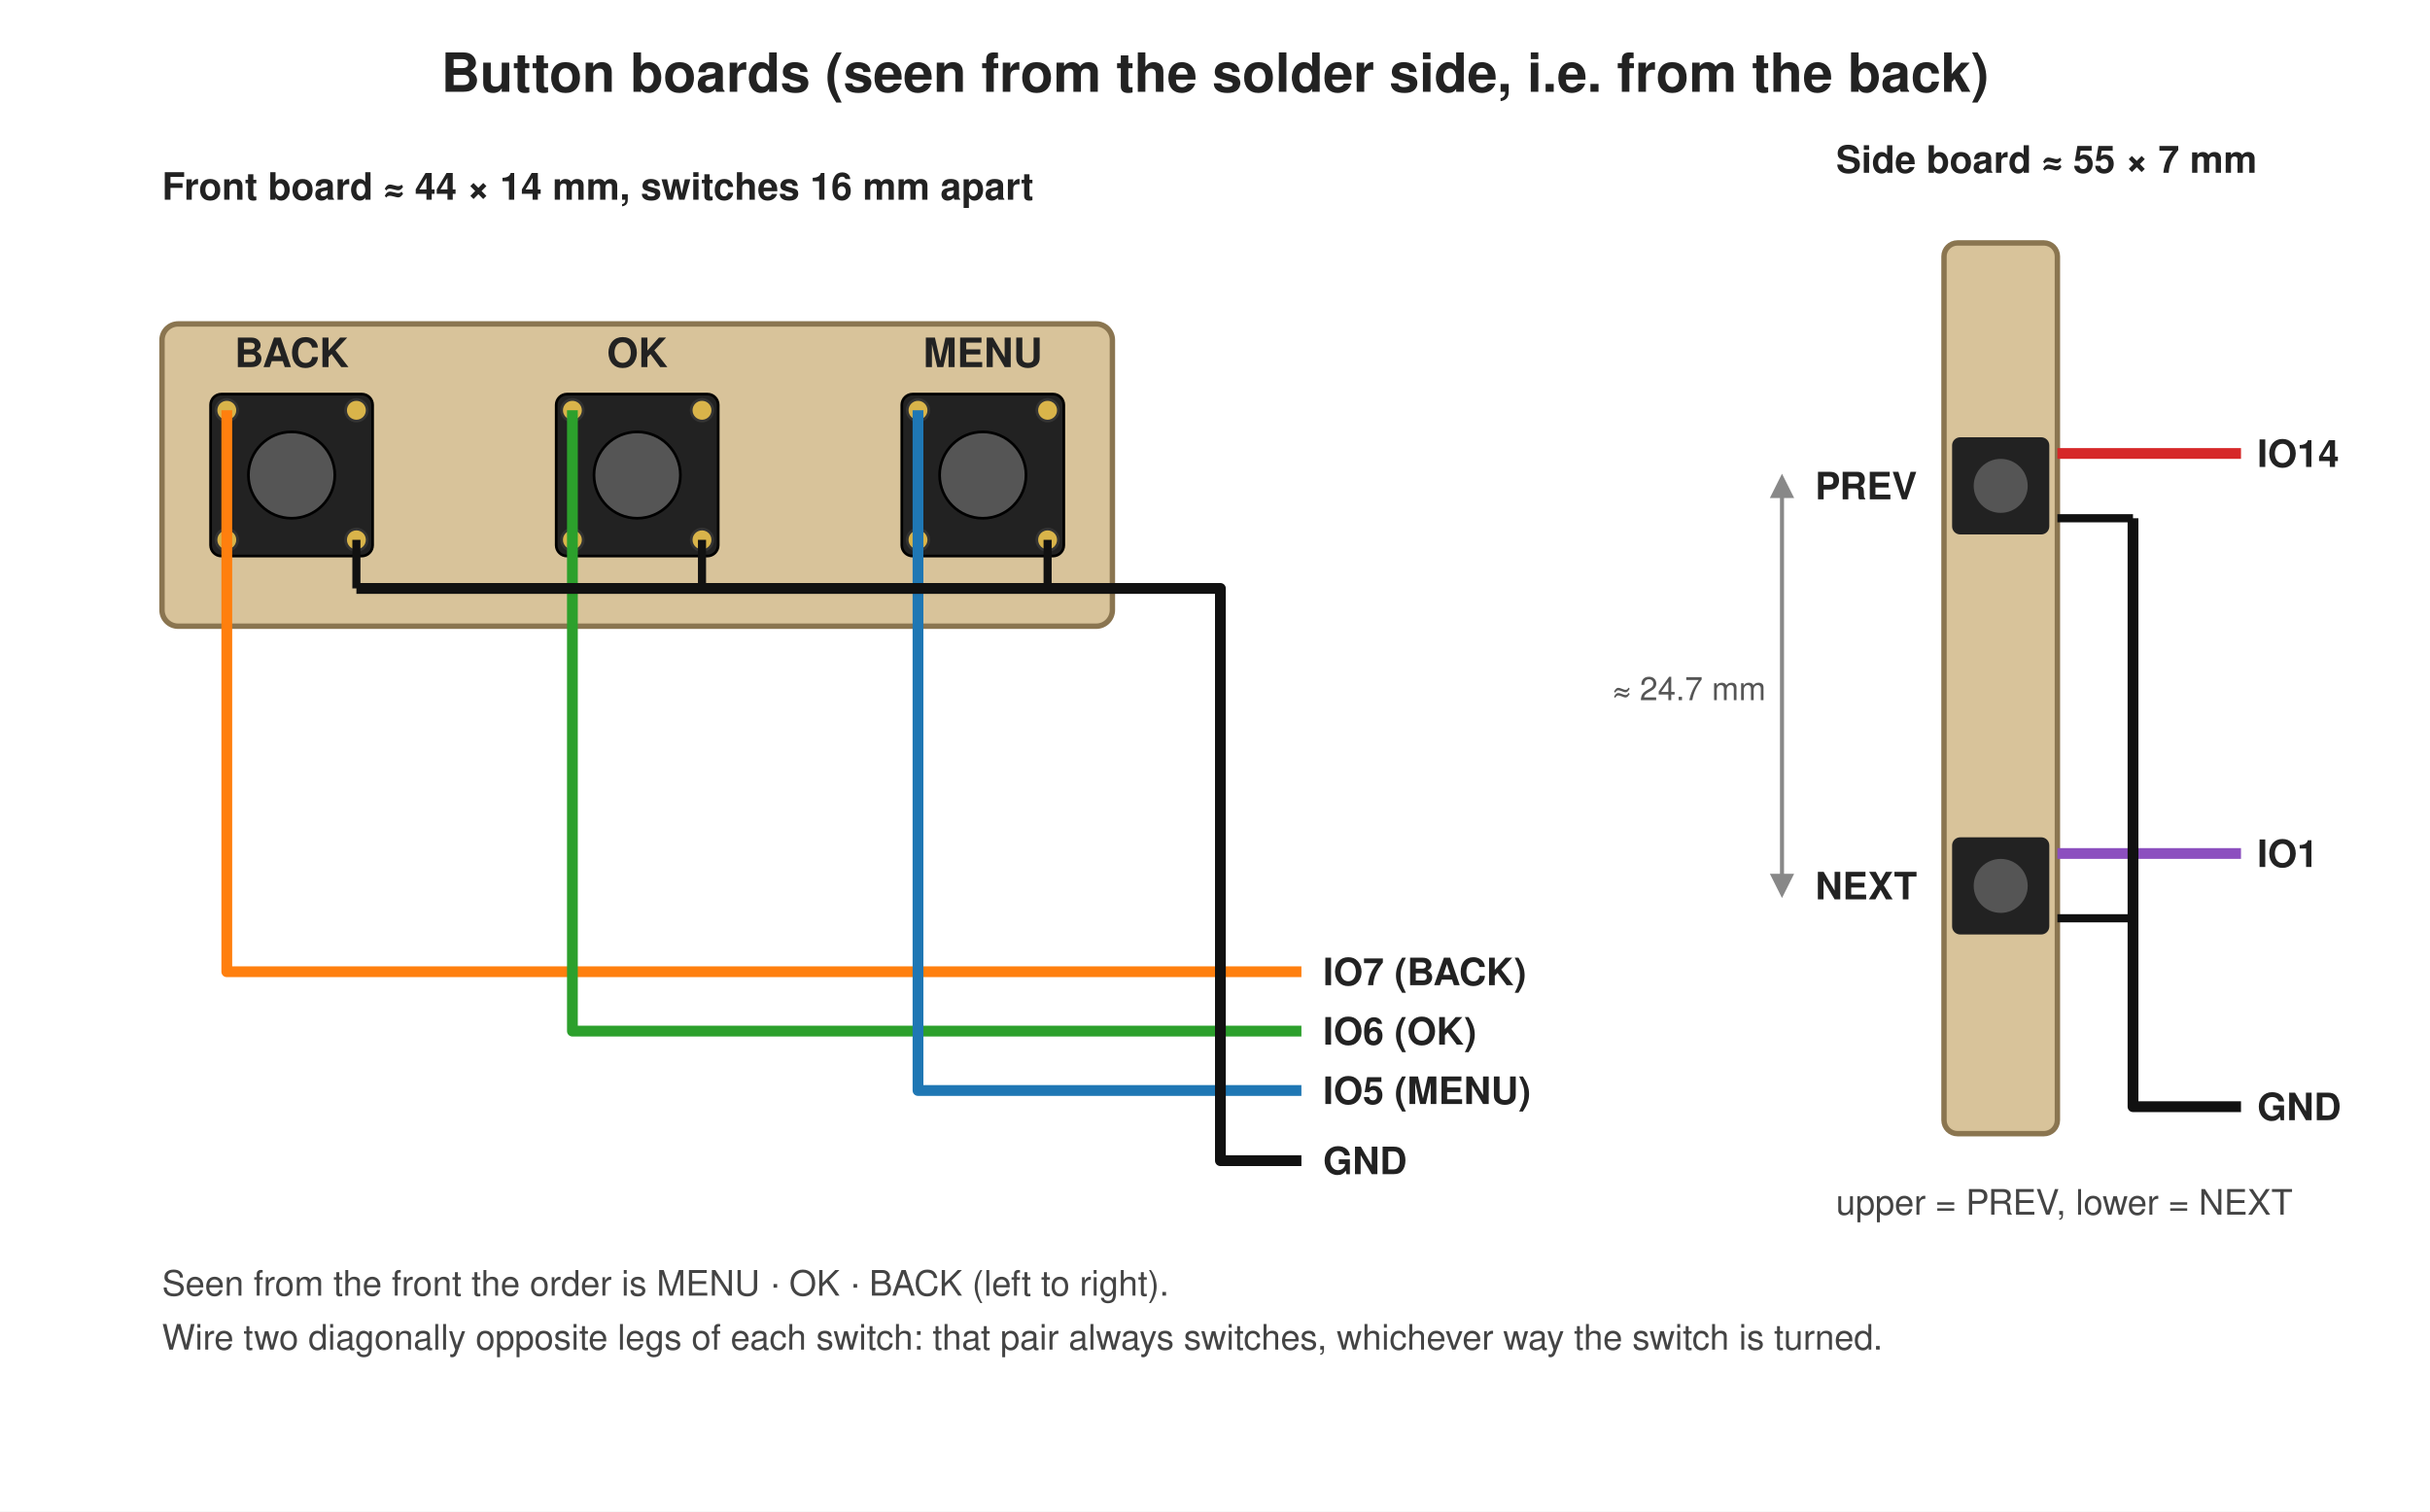
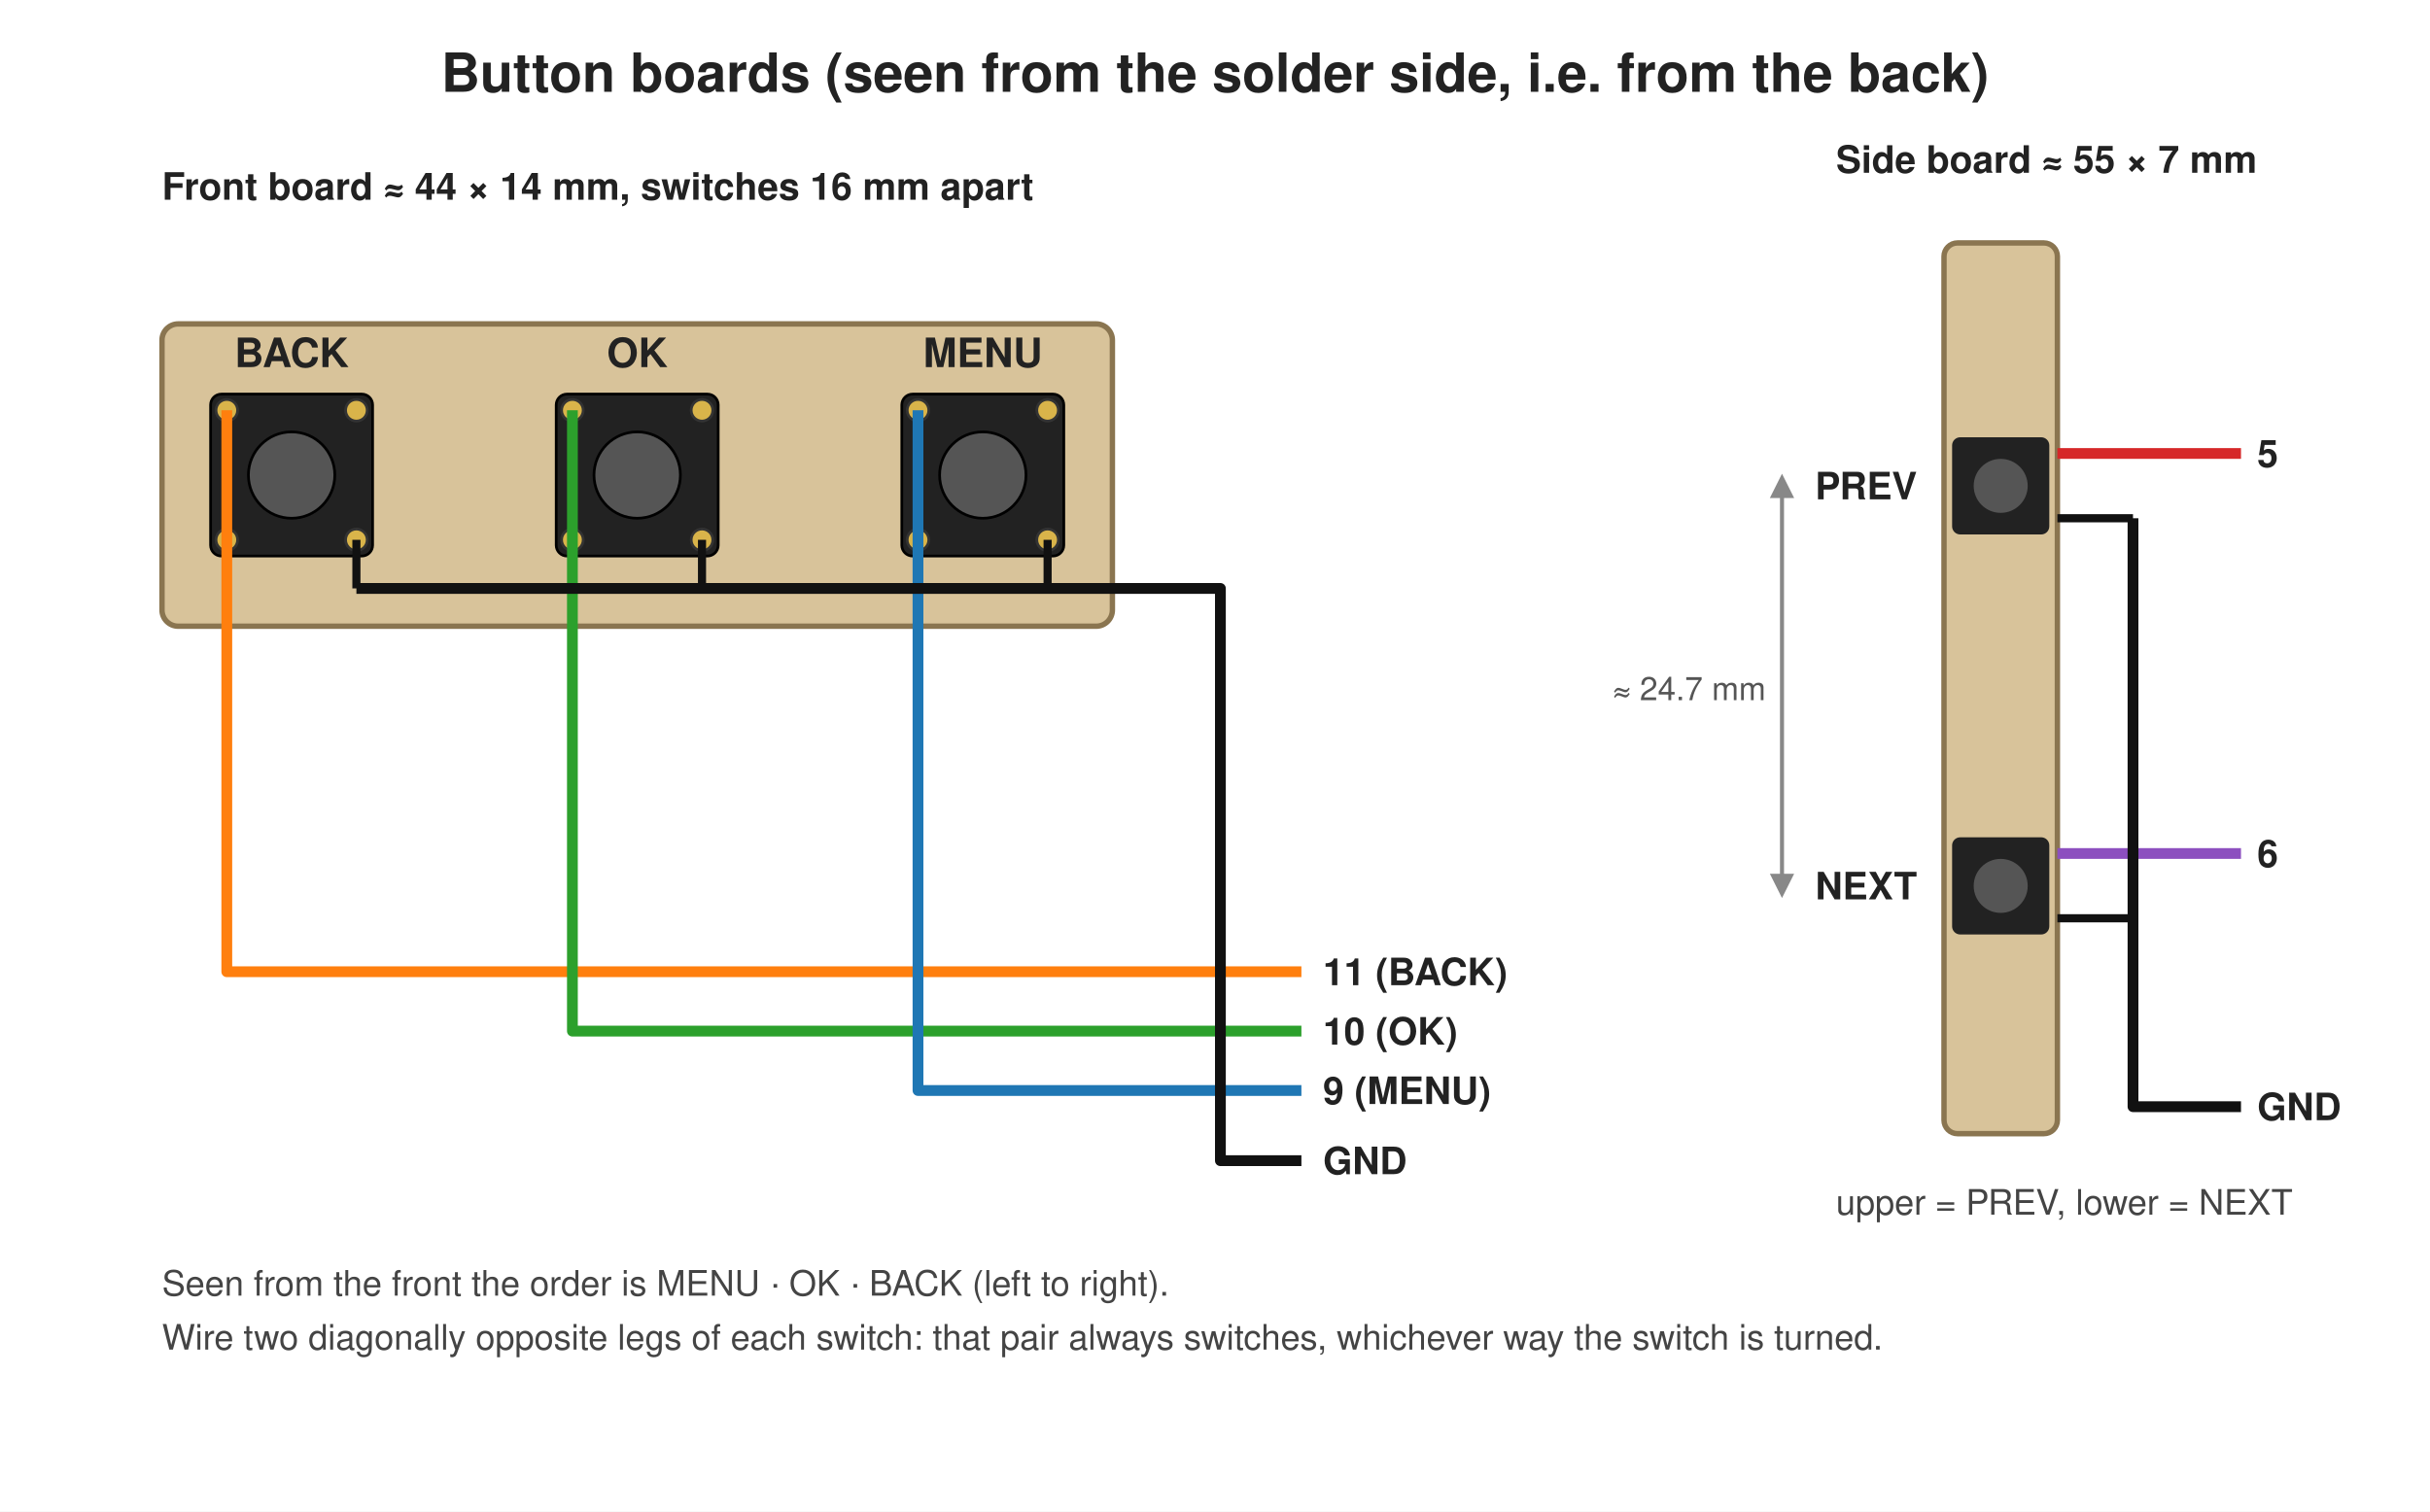
<svg xmlns="http://www.w3.org/2000/svg" width="900" height="560" viewBox="0 0 900 560" font-family="Helvetica, Arial, sans-serif" font-size="14">
  <rect width="900" height="560" fill="#ffffff" />
  <defs>
    <marker id="a" viewBox="0 0 10 10" refX="5" refY="5" markerWidth="6" markerHeight="6" orient="auto-start-reverse">
      <path d="M0,0 L10,5 L0,10 z" fill="#888" />
    </marker>
  </defs>
  <text x="450.0" y="34" font-size="20" text-anchor="middle" font-weight="bold" fill="#222">Button boards (seen from the solder side, i.e. from the back)</text>
  <rect x="60" y="120" width="352" height="112" rx="6" fill="#d8c39a" stroke="#8a7550" stroke-width="2" />
  <text x="60" y="74" font-size="14" text-anchor="start" font-weight="bold" fill="#222">Front board ≈ 44 × 14 mm, switches 16 mm apart</text>
  <rect x="78" y="146" width="60" height="60" rx="4" fill="#222" stroke="#000" />
  <circle cx="108" cy="176" r="16" fill="#555" stroke="#000" />
  <circle cx="84" cy="152" r="4" fill="#d9b44a" stroke="#333" />
  <circle cx="84" cy="200" r="4" fill="#d9b44a" stroke="#333" />
  <circle cx="132" cy="152" r="4" fill="#d9b44a" stroke="#333" />
  <circle cx="132" cy="200" r="4" fill="#d9b44a" stroke="#333" />
  <text x="108" y="136" font-size="15" text-anchor="middle" font-weight="bold" fill="#222">BACK</text>
  <text x="108" y="230" font-size="12" text-anchor="middle" font-weight="normal" fill="#555" />
  <polyline points="132,200 132,218" fill="none" stroke="#111111" stroke-width="3" stroke-linejoin="round" />
  <polyline points="84,152 84,360 482,360" fill="none" stroke="#ff7f0e" stroke-width="4" stroke-linejoin="round" />
-   <text x="490" y="365" font-size="14" text-anchor="start" font-weight="bold" fill="#222">IO7  (BACK)</text>
+   <text x="490" y="365" font-size="14" text-anchor="start" font-weight="bold" fill="#222">11  (BACK)</text>
  <rect x="206" y="146" width="60" height="60" rx="4" fill="#222" stroke="#000" />
  <circle cx="236" cy="176" r="16" fill="#555" stroke="#000" />
  <circle cx="212" cy="152" r="4" fill="#d9b44a" stroke="#333" />
  <circle cx="212" cy="200" r="4" fill="#d9b44a" stroke="#333" />
  <circle cx="260" cy="152" r="4" fill="#d9b44a" stroke="#333" />
  <circle cx="260" cy="200" r="4" fill="#d9b44a" stroke="#333" />
  <text x="236" y="136" font-size="15" text-anchor="middle" font-weight="bold" fill="#222">OK</text>
  <text x="236" y="230" font-size="12" text-anchor="middle" font-weight="normal" fill="#555" />
  <polyline points="260,200 260,218" fill="none" stroke="#111111" stroke-width="3" stroke-linejoin="round" />
  <polyline points="212,152 212,382 482,382" fill="none" stroke="#2ca02c" stroke-width="4" stroke-linejoin="round" />
-   <text x="490" y="387" font-size="14" text-anchor="start" font-weight="bold" fill="#222">IO6  (OK)</text>
+   <text x="490" y="387" font-size="14" text-anchor="start" font-weight="bold" fill="#222">10  (OK)</text>
  <rect x="334" y="146" width="60" height="60" rx="4" fill="#222" stroke="#000" />
  <circle cx="364" cy="176" r="16" fill="#555" stroke="#000" />
  <circle cx="340" cy="152" r="4" fill="#d9b44a" stroke="#333" />
  <circle cx="340" cy="200" r="4" fill="#d9b44a" stroke="#333" />
  <circle cx="388" cy="152" r="4" fill="#d9b44a" stroke="#333" />
  <circle cx="388" cy="200" r="4" fill="#d9b44a" stroke="#333" />
  <text x="364" y="136" font-size="15" text-anchor="middle" font-weight="bold" fill="#222">MENU</text>
  <text x="364" y="230" font-size="12" text-anchor="middle" font-weight="normal" fill="#555" />
  <polyline points="388,200 388,218" fill="none" stroke="#111111" stroke-width="3" stroke-linejoin="round" />
  <polyline points="340,152 340,404 482,404" fill="none" stroke="#1f77b4" stroke-width="4" stroke-linejoin="round" />
-   <text x="490" y="409" font-size="14" text-anchor="start" font-weight="bold" fill="#222">IO5  (MENU)</text>
+   <text x="490" y="409" font-size="14" text-anchor="start" font-weight="bold" fill="#222">9  (MENU)</text>
  <polyline points="132,218 388,218 388,218 452,218 452,430 482,430" fill="none" stroke="#111111" stroke-width="4" stroke-linejoin="round" />
  <text x="490" y="435" font-size="14" text-anchor="start" font-weight="bold" fill="#222">GND</text>
  <text x="60" y="480" font-size="13" text-anchor="start" font-weight="normal" fill="#444">Seen from the front the order is MENU · OK · BACK (left to right).</text>
  <text x="60" y="500" font-size="13" text-anchor="start" font-weight="normal" fill="#444">Wire two diagonally opposite legs of each switch: that pair always switches, whichever way the switch is turned.</text>
  <text x="680" y="64" font-size="14" text-anchor="start" font-weight="bold" fill="#222">Side board ≈ 55 × 7 mm</text>
  <rect x="720" y="90" width="42" height="330" rx="5" fill="#d8c39a" stroke="#8a7550" stroke-width="2" />
  <rect x="723" y="162" width="36" height="36" rx="3" fill="#222" />
  <circle cx="741" cy="180" r="10" fill="#555" />
  <text x="710" y="185" font-size="14" text-anchor="end" font-weight="bold" fill="#222">PREV</text>
  <polyline points="762,168 830,168" fill="none" stroke="#d62728" stroke-width="4" stroke-linejoin="round" />
-   <text x="836" y="173" font-size="14" text-anchor="start" font-weight="bold" fill="#222">IO14</text>
+   <text x="836" y="173" font-size="14" text-anchor="start" font-weight="bold" fill="#222">5</text>
  <polyline points="762,192 790,192" fill="none" stroke="#111111" stroke-width="3" stroke-linejoin="round" />
  <rect x="723" y="310.2" width="36" height="36" rx="3" fill="#222" />
  <circle cx="741" cy="328.2" r="10" fill="#555" />
  <text x="710" y="333.2" font-size="14" text-anchor="end" font-weight="bold" fill="#222">NEXT</text>
  <polyline points="762,316.2 830,316.2" fill="none" stroke="#8c4fbf" stroke-width="4" stroke-linejoin="round" />
-   <text x="836" y="321.2" font-size="14" text-anchor="start" font-weight="bold" fill="#222">IO1</text>
+   <text x="836" y="321.2" font-size="14" text-anchor="start" font-weight="bold" fill="#222">6</text>
  <polyline points="762,340.2 790,340.2" fill="none" stroke="#111111" stroke-width="3" stroke-linejoin="round" />
  <polyline points="790,192 790,410 830,410" fill="none" stroke="#111111" stroke-width="4" stroke-linejoin="round" />
  <text x="836" y="415" font-size="14" text-anchor="start" font-weight="bold" fill="#222">GND</text>
  <line x1="660" y1="180" x2="660" y2="328.2" stroke="#888" stroke-width="1.5" marker-start="url(#a)" marker-end="url(#a)" />
  <text x="654" y="259.4" font-size="12" text-anchor="end" font-weight="normal" fill="#555">≈ 24.7 mm</text>
  <text x="680" y="450" font-size="13" text-anchor="start" font-weight="normal" fill="#444">upper = PREV, lower = NEXT</text>
</svg>
